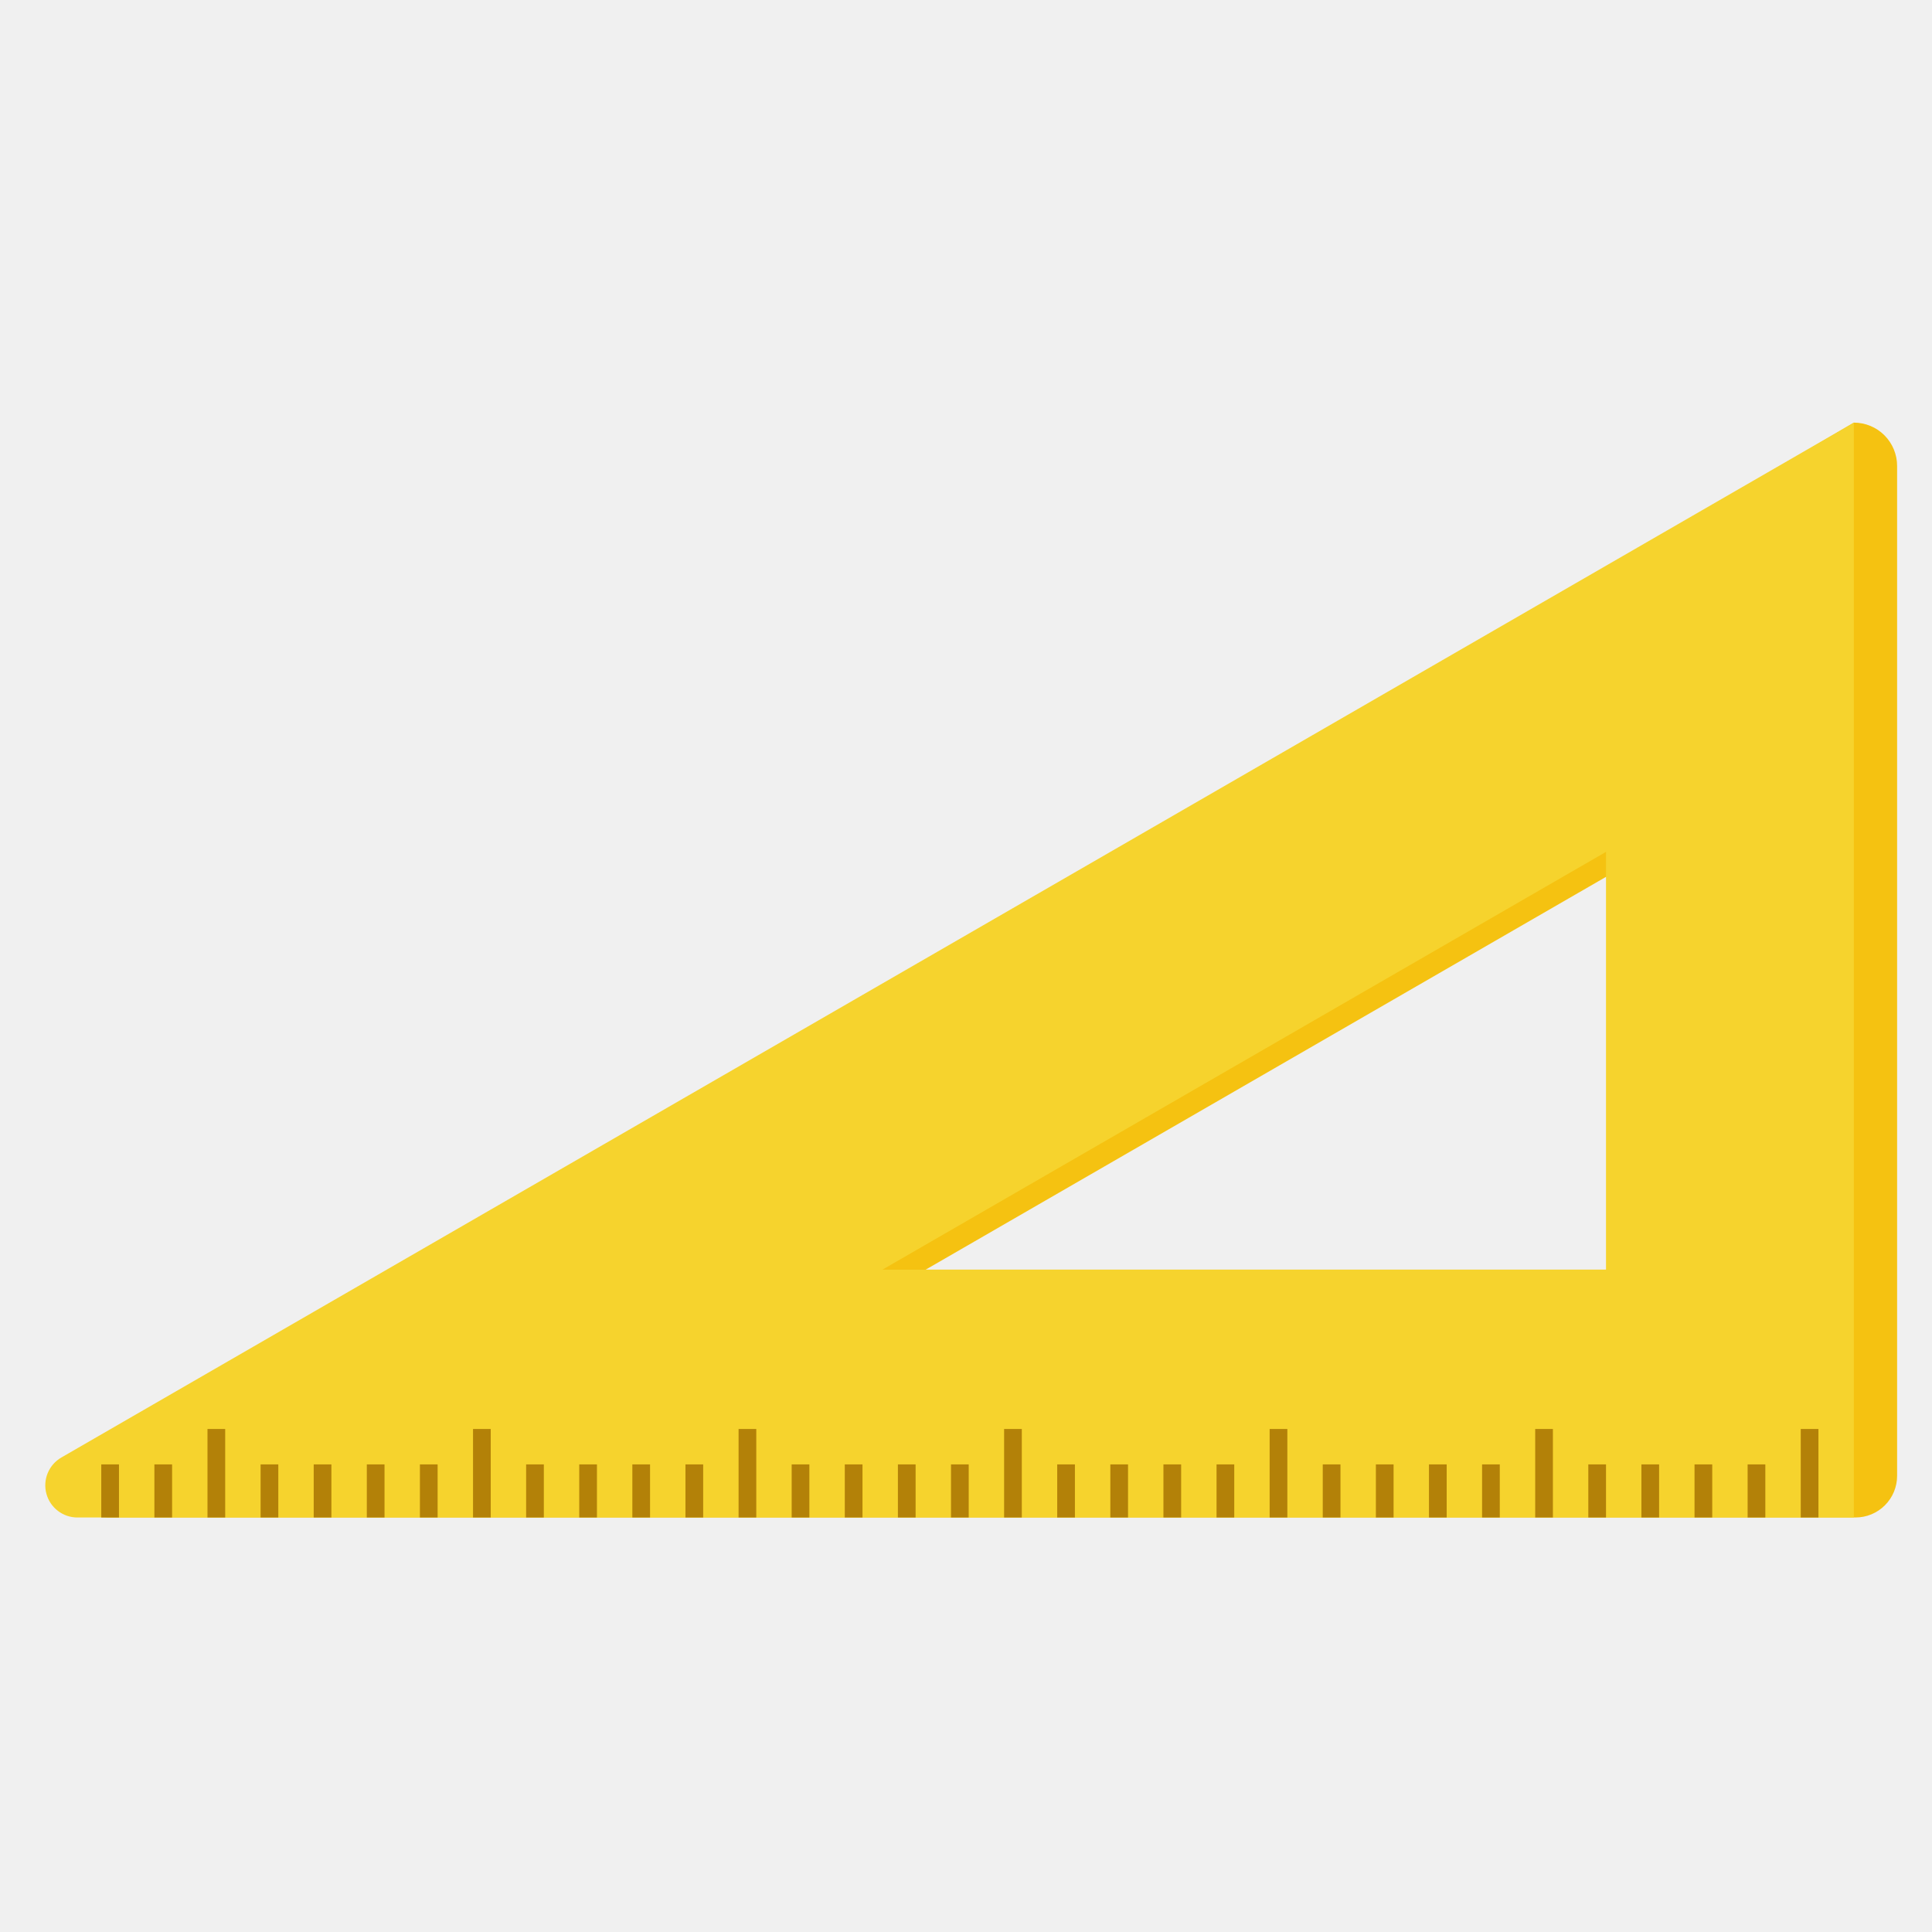
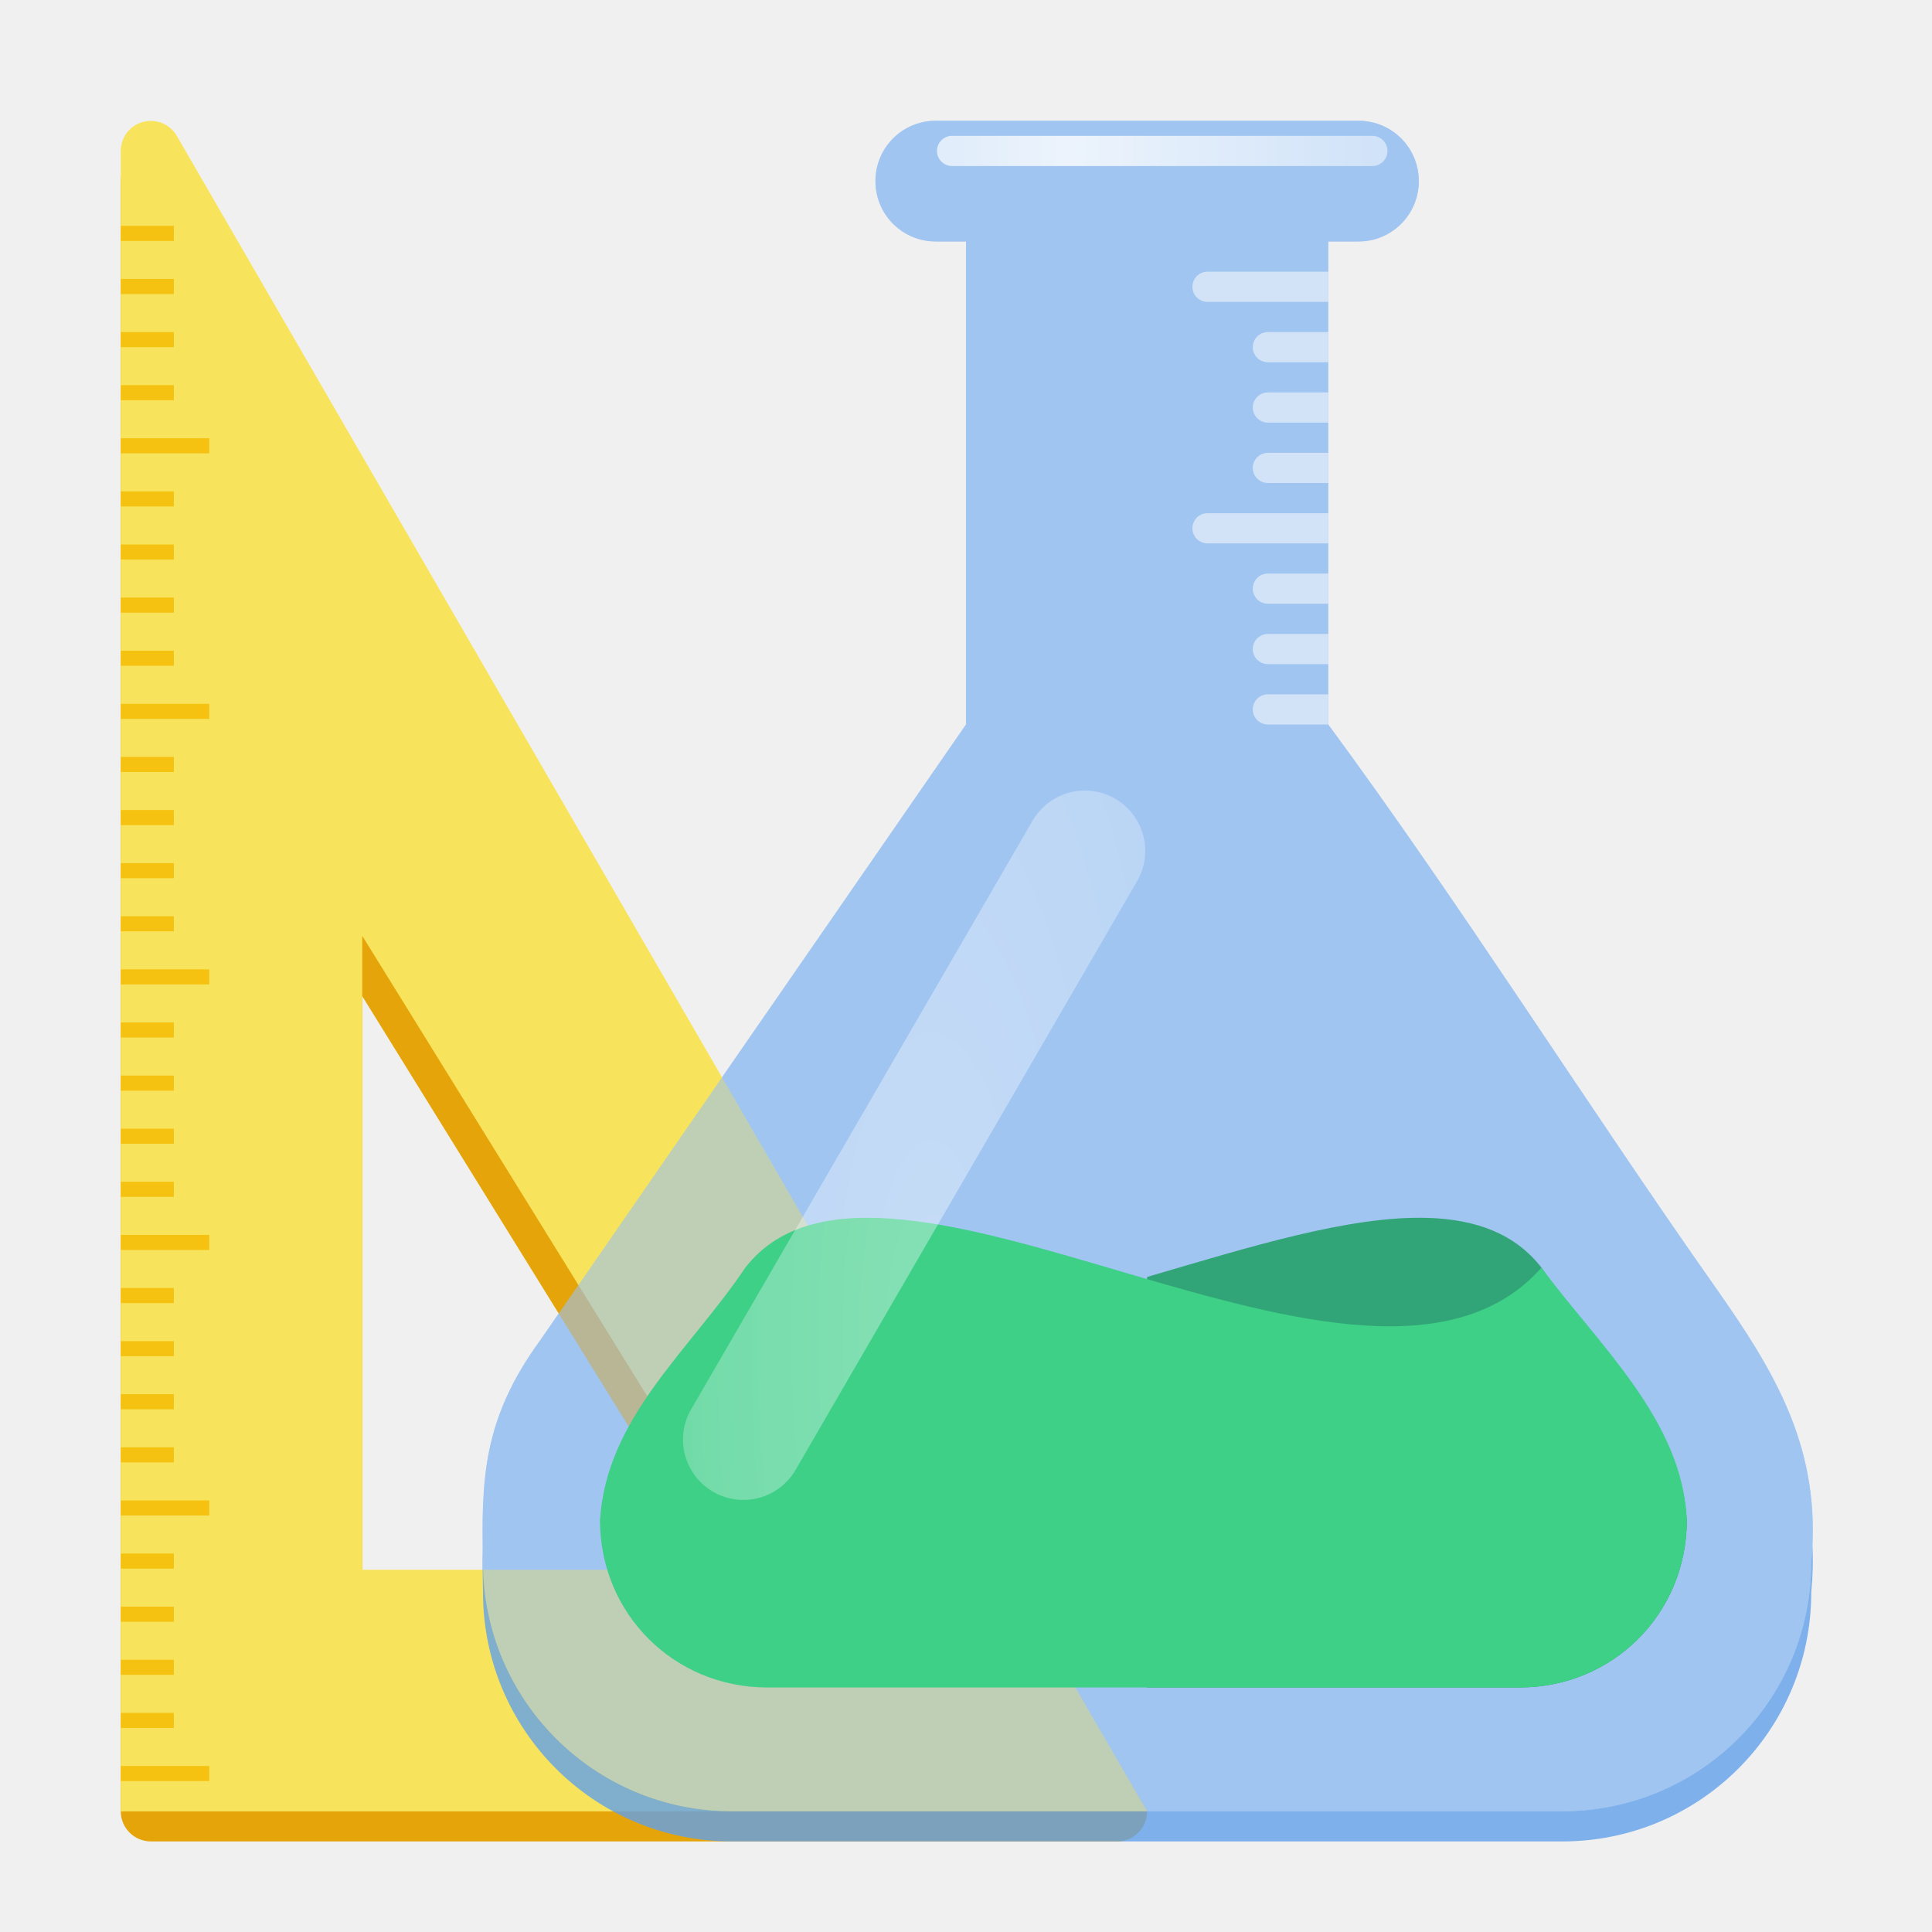
- <svg xmlns="http://www.w3.org/2000/svg" width="128" height="128" viewBox="0 0 128 128" fill="none">
-   <path d="M122.822 28L6.288 96.851C5.914 97.072 5.623 97.409 5.46 97.812C5.296 98.215 5.27 98.66 5.385 99.079C5.499 99.498 5.748 99.868 6.094 100.132C6.439 100.395 6.862 100.538 7.296 100.538H30.687H122.93C123.661 100.538 124.363 100.248 124.88 99.73C125.398 99.213 125.688 98.511 125.688 97.779V30.866C125.688 30.49 125.614 30.117 125.47 29.77C125.326 29.422 125.115 29.106 124.849 28.84C124.583 28.573 124.267 28.362 123.919 28.218C123.571 28.074 123.198 28 122.822 28ZM109.269 56.439V84.118H61.328L109.269 56.439Z" fill="#F5C211" />
-   <path d="M122.822 28L4.065 96.563C3.659 96.798 3.342 97.16 3.162 97.593C2.983 98.026 2.951 98.506 3.073 98.959C3.194 99.412 3.461 99.812 3.833 100.098C4.205 100.383 4.661 100.538 5.13 100.538H27.821H122.822V28ZM106.402 56.439V84.118H58.462L106.402 56.439Z" fill="#F6D32D" />
-   <path d="M119.89 94.674V100.538" stroke="#B38108" stroke-width="1.173" />
-   <path d="M102.297 94.674V100.538" stroke="#B38108" stroke-width="1.173" />
-   <path d="M84.704 94.674V100.538" stroke="#B38108" stroke-width="1.173" />
-   <path d="M67.111 94.674V100.538" stroke="#B38108" stroke-width="1.173" />
-   <path d="M49.519 94.674V100.538" stroke="#B38108" stroke-width="1.173" />
-   <path d="M31.926 94.674V100.538" stroke="#B38108" stroke-width="1.173" />
-   <path d="M14.333 94.674V100.538" stroke="#B38108" stroke-width="1.173" />
-   <path d="M116.371 97.02V100.538" stroke="#B38108" stroke-width="1.173" />
-   <path d="M112.853 97.02V100.538" stroke="#B38108" stroke-width="1.173" />
-   <path d="M109.334 97.02V100.538" stroke="#B38108" stroke-width="1.173" />
-   <path d="M105.816 97.02V100.538" stroke="#B38108" stroke-width="1.173" />
-   <path d="M98.778 97.02V100.538" stroke="#B38108" stroke-width="1.173" />
-   <path d="M95.26 97.02V100.538" stroke="#B38108" stroke-width="1.173" />
-   <path d="M91.742 97.02V100.538" stroke="#B38108" stroke-width="1.173" />
-   <path d="M88.223 97.02V100.538" stroke="#B38108" stroke-width="1.173" />
-   <path d="M81.186 97.02V100.538" stroke="#B38108" stroke-width="1.173" />
-   <path d="M77.667 97.02V100.538" stroke="#B38108" stroke-width="1.173" />
-   <path d="M74.149 97.02V100.538" stroke="#B38108" stroke-width="1.173" />
-   <path d="M70.63 97.02V100.538" stroke="#B38108" stroke-width="1.173" />
-   <path d="M63.593 97.02V100.538" stroke="#B38108" stroke-width="1.173" />
-   <path d="M60.075 97.02V100.538" stroke="#B38108" stroke-width="1.173" />
-   <path d="M56.556 97.02V100.538" stroke="#B38108" stroke-width="1.173" />
-   <path d="M53.037 97.02V100.538" stroke="#B38108" stroke-width="1.173" />
-   <path d="M46 97.02V100.538" stroke="#B38108" stroke-width="1.173" />
-   <path d="M42.481 97.02V100.538" stroke="#B38108" stroke-width="1.173" />
-   <path d="M38.963 97.02V100.538" stroke="#B38108" stroke-width="1.173" />
-   <path d="M35.444 97.02V100.538" stroke="#B38108" stroke-width="1.173" />
-   <path d="M28.407 97.02V100.538" stroke="#B38108" stroke-width="1.173" />
-   <path d="M24.889 97.02V100.538" stroke="#B38108" stroke-width="1.173" />
-   <path d="M21.37 97.02V100.538" stroke="#B38108" stroke-width="1.173" />
-   <path d="M17.852 97.02V100.538" stroke="#B38108" stroke-width="1.173" />
-   <path d="M10.815 97.02V100.538" stroke="#B38108" stroke-width="1.173" />
-   <path d="M7.296 97.02V100.538" stroke="#B38108" stroke-width="1.173" />
+ <svg xmlns="http://www.w3.org/2000/svg" xmlns:xlink="http://www.w3.org/1999/xlink" width="128" height="128" viewBox="0 0 128 128" fill="none" version="1.1" id="svg35">
+   <defs id="defs35">
+     <linearGradient id="linearGradient41">
+       <stop style="stop-color:#ffffff;stop-opacity:1;" offset="0" id="stop41" />
+       <stop style="stop-color:#ffffff;stop-opacity:0.592;" offset="1" id="stop42" />
+     </linearGradient>
+     <clipPath clipPathUnits="userSpaceOnUse" id="clipPath36">
+       <path id="path36" d="m 52.218,6.001 c -1.54,-0.02 -2.555,0.503 -3.259,1.287 -0.705,0.784 -1.08,1.881 -1.08,2.992 0,1.111 0.376,2.208 1.08,2.992 0.705,0.784 1.72,1.309 3.259,1.287 0.596,-0.008 1.084,0.473 1.084,1.07 v 31.278 c 4e-6,0.229 -0.073,0.451 -0.209,0.635 L 23.172,88.148 c -5.03e-4,7.6e-4 -0.001,0.001 -0.002,0.002 -1.584,2.393 -1.933,5.405 -1.96,7.965 v 0.004 c -2.1e-5,0.002 2.1e-5,0.004 0,0.006 0.005,8.87 7.175,16.036 16.046,16.036 h 53.487 c 8.874,0 16.045,-7.17 16.046,-16.044 -0.007,-2.822 -0.493,-5.628 -1.97,-7.977 -9.971,-13.532 -19.942,-27.065 -29.913,-40.598 -0.136,-0.184 -0.209,-0.407 -0.209,-0.635 V 15.628 c 10e-6,-0.597 0.488,-1.078 1.084,-1.07 2.4,0.033 4.34,-1.878 4.34,-4.279 0,-2.401 -1.939,-4.313 -4.34,-4.279 -0.005,3e-5 -0.01,3e-5 -0.015,0 H 52.233 c -0.005,3e-5 -0.01,3e-5 -0.015,0 z" style="color:#000000;font-style:normal;font-variant:normal;font-weight:normal;font-stretch:normal;font-size:medium;line-height:normal;font-family:sans-serif;font-variant-ligatures:normal;font-variant-position:normal;font-variant-caps:normal;font-variant-numeric:normal;font-variant-alternates:normal;font-feature-settings:normal;text-indent:0;text-align:start;text-decoration:none;text-decoration-line:none;text-decoration-style:solid;text-decoration-color:#000000;letter-spacing:normal;word-spacing:normal;text-transform:none;writing-mode:lr-tb;direction:ltr;text-orientation:mixed;dominant-baseline:auto;baseline-shift:baseline;text-anchor:start;white-space:normal;shape-padding:0;clip-rule:nonzero;display:inline;overflow:visible;visibility:visible;opacity:1;isolation:auto;mix-blend-mode:normal;color-interpolation:sRGB;color-interpolation-filters:linearRGB;solid-color:#000000;solid-opacity:1;vector-effect:none;fill:#99c1f1;fill-opacity:1;fill-rule:nonzero;stroke:none;stroke-width:10;stroke-linecap:round;stroke-linejoin:miter;stroke-miterlimit:4;stroke-dasharray:none;stroke-dashoffset:0;stroke-opacity:1;color-rendering:auto;image-rendering:auto;shape-rendering:auto;text-rendering:auto;enable-background:accumulate" />
+     </clipPath>
+     <clipPath clipPathUnits="userSpaceOnUse" id="clipPath38">
+       <path id="path39" clip-path="none" style="color:#000000;font-style:normal;font-variant:normal;font-weight:normal;font-stretch:normal;font-size:medium;line-height:normal;font-family:sans-serif;font-variant-ligatures:normal;font-variant-position:normal;font-variant-caps:normal;font-variant-numeric:normal;font-variant-alternates:normal;font-feature-settings:normal;text-indent:0;text-align:start;text-decoration:none;text-decoration-line:none;text-decoration-style:solid;text-decoration-color:#000000;letter-spacing:normal;word-spacing:normal;text-transform:none;writing-mode:lr-tb;direction:ltr;text-orientation:mixed;dominant-baseline:auto;baseline-shift:baseline;text-anchor:start;white-space:normal;shape-padding:0;clip-rule:nonzero;display:inline;overflow:visible;visibility:visible;opacity:0.322;isolation:auto;mix-blend-mode:normal;color-interpolation:sRGB;color-interpolation-filters:linearRGB;solid-color:#000000;solid-opacity:1;vector-effect:none;fill:#99c1f1;fill-opacity:1;fill-rule:nonzero;stroke:none;stroke-width:10;stroke-linecap:round;stroke-linejoin:miter;stroke-miterlimit:4;stroke-dasharray:none;stroke-dashoffset:0;stroke-opacity:1;color-rendering:auto;image-rendering:auto;shape-rendering:auto;text-rendering:auto;enable-background:accumulate" d="m 50,8 c -2.216,0 -4,1.784 -4,4 0,2.216 1.784,4 4,4 h 2 V 48 L 23.788,88.8 C 20,94 19.876,97.969 20,103.5 v 0.004 c -2.2e-5,0.002 2.3e-5,0.004 0,0.006 0.005,9.12 7.378,16.49 16.5,16.49 h 55 c 9.125,0 16.499,-7.373 16.5,-16.498 0.718,-7.466 -2.368,-12.568 -6.39,-18.273 C 92.991,72.981 84.784,59.921 76,48 V 16 h 2 c 2.216,0 4,-1.784 4,-4 0,-2.216 -1.784,-4 -4,-4 z" />
+     </clipPath>
+     <radialGradient xlink:href="#linearGradient41" id="radialGradient42" cx="49.71" cy="66.531" fx="49.71" fy="66.531" r="16.5" gradientTransform="matrix(1.406983,-3.7673017e-5,1.2020518e-4,4.488944,-8.23898,-209.9682)" gradientUnits="userSpaceOnUse" />
+     <radialGradient xlink:href="#linearGradient41" id="radialGradient43" gradientUnits="userSpaceOnUse" gradientTransform="matrix(1.406983,-3.7673017e-5,1.2020518e-4,4.488944,-9.315121,-211.9682)" cx="57.025" cy="49.448" fx="57.025" fy="49.448" r="16.5" />
+   </defs>
+   <path id="path1" clip-path="none" style="color:#000000;font-style:normal;font-variant:normal;font-weight:normal;font-stretch:normal;font-size:medium;line-height:normal;font-family:sans-serif;font-variant-ligatures:normal;font-variant-position:normal;font-variant-caps:normal;font-variant-numeric:normal;font-variant-alternates:normal;font-feature-settings:normal;text-indent:0;text-align:start;text-decoration:none;text-decoration-line:none;text-decoration-style:solid;text-decoration-color:#000000;letter-spacing:normal;word-spacing:normal;text-transform:none;writing-mode:lr-tb;direction:ltr;text-orientation:mixed;dominant-baseline:auto;baseline-shift:baseline;text-anchor:start;white-space:normal;shape-padding:0;clip-rule:nonzero;display:inline;overflow:visible;visibility:visible;opacity:0.8;isolation:auto;mix-blend-mode:normal;color-interpolation:sRGB;color-interpolation-filters:linearRGB;solid-color:#000000;solid-opacity:1;vector-effect:none;fill:#99c1f1;fill-opacity:1;fill-rule:nonzero;stroke:none;stroke-width:10;stroke-linecap:round;stroke-linejoin:miter;stroke-miterlimit:4;stroke-dasharray:none;stroke-dashoffset:0;stroke-opacity:1;color-rendering:auto;image-rendering:auto;shape-rendering:auto;text-rendering:auto;enable-background:accumulate" d="m 62,8 c -2.216,0 -4,1.784 -4,4 0,2.216 1.784,4 4,4 h 2 V 48 L 35.788,88.8 C 32,94 31.876,97.969 32,103.5 v 0.004 c -2.2e-5,0.002 2.3e-5,0.004 0,0.006 0.005,9.12 7.378,16.49 16.5,16.49 h 55 c 9.125,0 16.499,-7.373 16.5,-16.498 0.718,-7.466 -2.368,-12.568 -6.39,-18.273 C 104.991,72.981 96.784,59.921 88,48 V 16 h 2 c 2.216,0 4,-1.784 4,-4 0,-2.216 -1.784,-4 -4,-4 z" />
+   <path id="rect44" style="fill:#e5a50a;fill-opacity:1;stroke:none;stroke-width:1;stroke-linecap:round;stroke-linejoin:round;stroke-dasharray:none" d="m 9.959,10.009 c -0.162,0.003 -0.326,0.024 -0.484,0.066 -0.423,0.113 -0.796,0.363 -1.062,0.711 C 8.146,11.134 8,11.561 8,11.999 V 120.009 c 0.005,1.104 0.895,1.99 2,1.99 h 64 c 1.105,0 1.995,-0.886 2,-1.99 L 11.715,11.003 c -0.219,-0.38 -0.558,-0.676 -0.963,-0.844 -0.253,-0.105 -0.522,-0.155 -0.793,-0.15 z M 24,65.999 l 26,42 H 24 Z" />
+   <path d="M 76,120.009 11.715,9.004 C 11.496,8.625 11.158,8.328 10.753,8.16 10.348,7.993 9.899,7.963 9.476,8.077 9.052,8.19 8.678,8.44 8.411,8.788 8.145,9.136 8,9.562 8,10 V 120.009 Z M 50,104 H 24 V 62 Z" fill="#f6d32d" id="path2" style="fill:#f8e45c;stroke-width:1" />
+   <g id="g1" style="stroke:#f5c211">
+     <path d="M 13.864,117.5 H 8" stroke="#b38108" stroke-width="1.173" id="path3" style="stroke-width:1;stroke-dasharray:none;stroke:#f5c211" />
+     <path d="M 13.864,99.907 H 8" stroke="#b38108" stroke-width="1.173" id="path4" style="stroke-width:1;stroke-dasharray:none;stroke:#f5c211" />
+     <path d="M 13.864,82.314 H 8" stroke="#b38108" stroke-width="1.173" id="path5" style="stroke-width:1;stroke-dasharray:none;stroke:#f5c211" />
+     <path d="M 13.864,64.721 H 8" stroke="#b38108" stroke-width="1.173" id="path6" style="stroke-width:1;stroke-dasharray:none;stroke:#f5c211" />
+     <path d="M 13.864,47.129 H 8" stroke="#b38108" stroke-width="1.173" id="path7" style="stroke-width:1;stroke-dasharray:none;stroke:#f5c211" />
+     <path d="M 13.864,29.536 H 8" stroke="#b38108" stroke-width="1.173" id="path8" style="stroke-width:1;stroke-dasharray:none;stroke:#f5c211" />
+     <path d="M 11.518,113.981 H 8" stroke="#b38108" stroke-width="1.173" id="path10" style="stroke-width:1;stroke-dasharray:none;stroke:#f5c211" />
+     <path d="M 11.518,110.463 H 8" stroke="#b38108" stroke-width="1.173" id="path11" style="stroke-width:1;stroke-dasharray:none;stroke:#f5c211" />
+     <path d="M 11.518,106.944 H 8" stroke="#b38108" stroke-width="1.173" id="path12" style="stroke-width:1;stroke-dasharray:none;stroke:#f5c211" />
+     <path d="M 11.518,103.426 H 8" stroke="#b38108" stroke-width="1.173" id="path13" style="stroke-width:1;stroke-dasharray:none;stroke:#f5c211" />
+     <path d="M 11.518,96.388 H 8" stroke="#b38108" stroke-width="1.173" id="path14" style="stroke-width:1;stroke-dasharray:none;stroke:#f5c211" />
+     <path d="M 11.518,92.87 H 8" stroke="#b38108" stroke-width="1.173" id="path15" style="stroke-width:1;stroke-dasharray:none;stroke:#f5c211" />
+     <path d="M 11.518,89.352 H 8" stroke="#b38108" stroke-width="1.173" id="path16" style="stroke-width:1;stroke-dasharray:none;stroke:#f5c211" />
+     <path d="M 11.518,85.833 H 8" stroke="#b38108" stroke-width="1.173" id="path17" style="stroke-width:1;stroke-dasharray:none;stroke:#f5c211" />
+     <path d="M 11.518,78.796 H 8" stroke="#b38108" stroke-width="1.173" id="path18" style="stroke-width:1;stroke-dasharray:none;stroke:#f5c211" />
+     <path d="M 11.518,75.277 H 8" stroke="#b38108" stroke-width="1.173" id="path19" style="stroke-width:1;stroke-dasharray:none;stroke:#f5c211" />
+     <path d="M 11.518,71.759 H 8" stroke="#b38108" stroke-width="1.173" id="path20" style="stroke-width:1;stroke-dasharray:none;stroke:#f5c211" />
+     <path d="M 11.518,68.24 H 8" stroke="#b38108" stroke-width="1.173" id="path21" style="stroke-width:1;stroke-dasharray:none;stroke:#f5c211" />
+     <path d="M 11.518,61.203 H 8" stroke="#b38108" stroke-width="1.173" id="path22" style="stroke-width:1;stroke-dasharray:none;stroke:#f5c211" />
+     <path d="M 11.518,57.684 H 8" stroke="#b38108" stroke-width="1.173" id="path23" style="stroke-width:1;stroke-dasharray:none;stroke:#f5c211" />
+     <path d="M 11.518,54.166 H 8" stroke="#b38108" stroke-width="1.173" id="path24" style="stroke-width:1;stroke-dasharray:none;stroke:#f5c211" />
+     <path d="M 11.518,50.647 H 8" stroke="#b38108" stroke-width="1.173" id="path25" style="stroke-width:1;stroke-dasharray:none;stroke:#f5c211" />
+     <path d="M 11.518,43.61 H 8" stroke="#b38108" stroke-width="1.173" id="path26" style="stroke-width:1;stroke-dasharray:none;stroke:#f5c211" />
+     <path d="M 11.518,40.091 H 8" stroke="#b38108" stroke-width="1.173" id="path27" style="stroke-width:1;stroke-dasharray:none;stroke:#f5c211" />
+     <path d="M 11.518,36.573 H 8" stroke="#b38108" stroke-width="1.173" id="path28" style="stroke-width:1;stroke-dasharray:none;stroke:#f5c211" />
+     <path d="M 11.518,33.054 H 8" stroke="#b38108" stroke-width="1.173" id="path29" style="stroke-width:1;stroke-dasharray:none;stroke:#f5c211" />
+     <path d="M 11.518,26.017 H 8" stroke="#b38108" stroke-width="1.173" id="path30" style="stroke-width:1;stroke-dasharray:none;stroke:#f5c211" />
+     <path d="M 11.518,22.499 H 8" stroke="#b38108" stroke-width="1.173" id="path31" style="stroke-width:1;stroke-dasharray:none;stroke:#f5c211" />
+     <path d="M 11.518,18.98 H 8" stroke="#b38108" stroke-width="1.173" id="path32" style="stroke-width:1;stroke-dasharray:none;stroke:#f5c211" />
+     <path d="M 11.518,15.462 H 8" stroke="#b38108" stroke-width="1.173" id="path33" style="stroke-width:1;stroke-dasharray:none;stroke:#f5c211" />
+   </g>
+   <path id="path1255" clip-path="none" style="color:#000000;font-style:normal;font-variant:normal;font-weight:normal;font-stretch:normal;font-size:medium;line-height:normal;font-family:sans-serif;font-variant-ligatures:normal;font-variant-position:normal;font-variant-caps:normal;font-variant-numeric:normal;font-variant-alternates:normal;font-feature-settings:normal;text-indent:0;text-align:start;text-decoration:none;text-decoration-line:none;text-decoration-style:solid;text-decoration-color:#000000;letter-spacing:normal;word-spacing:normal;text-transform:none;writing-mode:lr-tb;direction:ltr;text-orientation:mixed;dominant-baseline:auto;baseline-shift:baseline;text-anchor:start;white-space:normal;shape-padding:0;clip-rule:nonzero;display:inline;overflow:visible;visibility:visible;opacity:0.6;isolation:auto;mix-blend-mode:normal;color-interpolation:sRGB;color-interpolation-filters:linearRGB;solid-color:#000000;solid-opacity:1;vector-effect:none;fill:#99c1f1;fill-opacity:1;fill-rule:nonzero;stroke:none;stroke-width:10;stroke-linecap:round;stroke-linejoin:miter;stroke-miterlimit:4;stroke-dasharray:none;stroke-dashoffset:0;stroke-opacity:1;color-rendering:auto;image-rendering:auto;shape-rendering:auto;text-rendering:auto;enable-background:accumulate" d="m 62,8 c -2.216,0 -4,1.784 -4,4 0,2.216 1.784,4 4,4 h 2 V 48 L 35.788,88.8 C 32,94 31.876,97.969 32,103.5 v 0.004 c -2.2e-5,0.002 2.3e-5,0.004 0,0.006 0.005,9.12 7.378,16.49 16.5,16.49 h 55 c 9.125,0 16.499,-7.373 16.5,-16.498 0.718,-7.466 -2.368,-12.568 -6.39,-18.273 C 104.991,72.981 96.784,59.921 88,48 V 16 h 2 c 2.216,0 4,-1.784 4,-4 0,-2.216 -1.784,-4 -4,-4 z" />
+   <path d="M 72,47 H 82 M 72,43 H 82 M 72,39 H 82 M 68,35 H 80 M 72,31 H 82 M 72,27 H 82 M 72,23 H 82 M 68,19 h 10" style="fill:none;stroke:#ffffff;stroke-width:2;stroke-linecap:round;stroke-linejoin:miter;stroke-miterlimit:4;stroke-dasharray:none;stroke-opacity:0.52" id="path1259" clip-path="url(#clipPath38)" transform="translate(12)" />
+   <path style="opacity:0.8;fill:none;stroke:url(#radialGradient43);stroke-width:2;stroke-linecap:round;stroke-linejoin:miter;stroke-dasharray:none" d="M 90.924,10 H 63.076" id="path42" />
+   <path id="path37" style="color:#000000;font-style:normal;font-variant:normal;font-weight:normal;font-stretch:normal;font-size:medium;line-height:normal;font-family:sans-serif;font-variant-ligatures:normal;font-variant-position:normal;font-variant-caps:normal;font-variant-numeric:normal;font-variant-alternates:normal;font-feature-settings:normal;text-indent:0;text-align:start;text-decoration:none;text-decoration-line:none;text-decoration-style:solid;text-decoration-color:#000000;letter-spacing:normal;word-spacing:normal;text-transform:none;writing-mode:lr-tb;direction:ltr;text-orientation:mixed;dominant-baseline:auto;baseline-shift:baseline;text-anchor:start;white-space:normal;shape-padding:0;clip-rule:nonzero;display:inline;overflow:visible;visibility:visible;isolation:auto;mix-blend-mode:normal;color-interpolation:sRGB;color-interpolation-filters:linearRGB;solid-color:#000000;solid-opacity:1;vector-effect:none;fill:#26a269;fill-opacity:1;fill-rule:nonzero;stroke:none;stroke-width:10;stroke-linecap:round;stroke-linejoin:miter;stroke-miterlimit:4;stroke-dasharray:none;stroke-dashoffset:0;stroke-opacity:1;color-rendering:auto;image-rendering:auto;shape-rendering:auto;text-rendering:auto;enable-background:accumulate" d="M 94.645,80.691 C 89.436,80.518 82.755,82.626 76,84.602 v 27.197 h 24.678 c 6.176,0 11.067,-4.886 11.076,-11.059 -0.41,-6.834 -5.976,-11.298 -9.625,-16.752 -1.764,-2.267 -4.359,-3.193 -7.484,-3.297 z" />
+   <path style="color:#000000;font-style:normal;font-variant:normal;font-weight:normal;font-stretch:normal;font-size:medium;line-height:normal;font-family:sans-serif;font-variant-ligatures:normal;font-variant-position:normal;font-variant-caps:normal;font-variant-numeric:normal;font-variant-alternates:normal;font-feature-settings:normal;text-indent:0;text-align:start;text-decoration:none;text-decoration-line:none;text-decoration-style:solid;text-decoration-color:#000000;letter-spacing:normal;word-spacing:normal;text-transform:none;writing-mode:lr-tb;direction:ltr;text-orientation:mixed;dominant-baseline:auto;baseline-shift:baseline;text-anchor:start;white-space:normal;shape-padding:0;clip-rule:nonzero;display:inline;overflow:visible;visibility:visible;isolation:auto;mix-blend-mode:normal;color-interpolation:sRGB;color-interpolation-filters:linearRGB;solid-color:#000000;solid-opacity:1;vector-effect:none;fill:#33d17a;fill-opacity:1;fill-rule:nonzero;stroke:none;stroke-width:10;stroke-linecap:round;stroke-linejoin:miter;stroke-miterlimit:4;stroke-dasharray:none;stroke-dashoffset:0;stroke-opacity:1;color-rendering:auto;image-rendering:auto;shape-rendering:auto;text-rendering:auto;enable-background:accumulate" d="m 49.377,83.988 c -3.649,5.454 -9.213,9.918 -9.624,16.752 0.009,6.172 4.9,11.058 11.076,11.058 h 49.848 c 6.18,0 11.073,-4.893 11.076,-11.073 -0.25,-6.612 -5.887,-11.662 -9.627,-16.737 -11.533,13.015 -43.523,-11.862 -52.749,0 z" id="path1265" />
+   <path id="path40" clip-path="none" style="color:#000000;font-style:normal;font-variant:normal;font-weight:normal;font-stretch:normal;font-size:medium;line-height:normal;font-family:sans-serif;font-variant-ligatures:normal;font-variant-position:normal;font-variant-caps:normal;font-variant-numeric:normal;font-variant-alternates:normal;font-feature-settings:normal;text-indent:0;text-align:start;text-decoration:none;text-decoration-line:none;text-decoration-style:solid;text-decoration-color:#000000;letter-spacing:normal;word-spacing:normal;text-transform:none;writing-mode:lr-tb;direction:ltr;text-orientation:mixed;dominant-baseline:auto;baseline-shift:baseline;text-anchor:start;white-space:normal;shape-padding:0;clip-rule:nonzero;display:inline;overflow:visible;visibility:visible;opacity:0.8;isolation:auto;mix-blend-mode:normal;color-interpolation:sRGB;color-interpolation-filters:linearRGB;solid-color:#000000;solid-opacity:1;vector-effect:none;fill:#62a0ea;fill-opacity:1;fill-rule:nonzero;stroke:none;stroke-width:10;stroke-linecap:round;stroke-linejoin:miter;stroke-miterlimit:4;stroke-dasharray:none;stroke-dashoffset:0;stroke-opacity:1;color-rendering:auto;image-rendering:auto;shape-rendering:auto;text-rendering:auto;enable-background:accumulate" d="m 120.08,102.381 c -0.017,0.368 -0.044,0.741 -0.08,1.121 C 119.999,112.627 112.625,120 103.5,120 h -55 c -9.122,0 -16.495,-7.37 -16.5,-16.49 2.3e-5,-0.002 -2.2e-5,-0.004 0,-0.006 V 103.5 c -0.008,-0.351 -0.015,-0.696 -0.02,-1.035 -0.019,0.968 -0.004,1.972 0.02,3.035 v 0.004 c -2.2e-5,0.002 2.3e-5,0.004 0,0.006 0.005,9.12 7.378,16.49 16.5,16.49 h 55 c 9.125,0 16.499,-7.373 16.5,-16.498 0.105,-1.088 0.128,-2.125 0.08,-3.121 z" />
+   <path style="opacity:0.4;fill:none;stroke:url(#radialGradient42);stroke-width:8;stroke-linecap:round;stroke-linejoin:miter;stroke-dasharray:none" d="m 49.25,95.375 22.625,-39" id="path41" />
+   <path id="path43" style="color:#000000;font-style:normal;font-variant:normal;font-weight:normal;font-stretch:normal;font-size:medium;line-height:normal;font-family:sans-serif;font-variant-ligatures:normal;font-variant-position:normal;font-variant-caps:normal;font-variant-numeric:normal;font-variant-alternates:normal;font-feature-settings:normal;text-indent:0;text-align:start;text-decoration:none;text-decoration-line:none;text-decoration-style:solid;text-decoration-color:#000000;letter-spacing:normal;word-spacing:normal;text-transform:none;writing-mode:lr-tb;direction:ltr;text-orientation:mixed;dominant-baseline:auto;baseline-shift:baseline;text-anchor:start;white-space:normal;shape-padding:0;clip-rule:nonzero;display:inline;overflow:visible;visibility:visible;opacity:0.1;isolation:auto;mix-blend-mode:normal;color-interpolation:sRGB;color-interpolation-filters:linearRGB;solid-color:#000000;solid-opacity:1;vector-effect:none;fill:#99c1f1;fill-opacity:1;fill-rule:nonzero;stroke:none;stroke-width:10;stroke-linecap:round;stroke-linejoin:miter;stroke-miterlimit:4;stroke-dasharray:none;stroke-dashoffset:0;stroke-opacity:1;color-rendering:auto;image-rendering:auto;shape-rendering:auto;text-rendering:auto;enable-background:accumulate" d="m 57.004,80.688 c -3.189,0.08 -5.836,0.999 -7.627,3.301 -3.649,5.454 -9.213,9.918 -9.623,16.752 0.009,6.172 4.9,11.059 11.076,11.059 H 76 100.678 c 0.386,0 0.767,-0.019 1.143,-0.057 0.375,-0.037 0.743,-0.093 1.105,-0.166 0.494,-0.099 0.969,-0.241 1.436,-0.402 0.218,-0.075 0.439,-0.146 0.65,-0.234 8e-4,-3.3e-4 0.001,-0.002 0.002,-0.002 0.331,-0.138 0.654,-0.293 0.967,-0.461 0.001,-6.9e-4 0.003,-0.001 0.004,-0.002 0.04,-0.021 0.076,-0.047 0.115,-0.068 0.582,-0.323 1.135,-0.692 1.645,-1.111 10e-4,-0.001 0.002,-0.003 0.004,-0.004 0.271,-0.223 0.531,-0.459 0.779,-0.707 0.001,-0.001 0.003,-0.003 0.004,-0.004 0.024,-0.024 0.043,-0.051 0.066,-0.074 0.47,-0.478 0.899,-0.996 1.275,-1.555 10e-4,-0.002 0.003,-0.004 0.004,-0.006 0.03,-0.045 0.055,-0.093 0.084,-0.139 0.165,-0.253 0.323,-0.508 0.467,-0.775 0.338,-0.627 0.619,-1.293 0.832,-1.988 0.214,-0.696 0.361,-1.423 0.436,-2.174 0.037,-0.37 0.058,-0.748 0.059,-1.129 -3e-4,-0.005 3e-4,-0.011 0,-0.016 -0.249,-6.591 -5.852,-11.628 -9.592,-16.688 -0.011,-0.016 -0.022,-0.033 -0.033,-0.049 -1.764,-2.267 -4.359,-3.193 -7.484,-3.297 C 89.436,80.518 82.755,82.626 76,84.602 v 0.145 C 69.139,82.748 62.319,80.554 57.004,80.688 Z" />
</svg>
